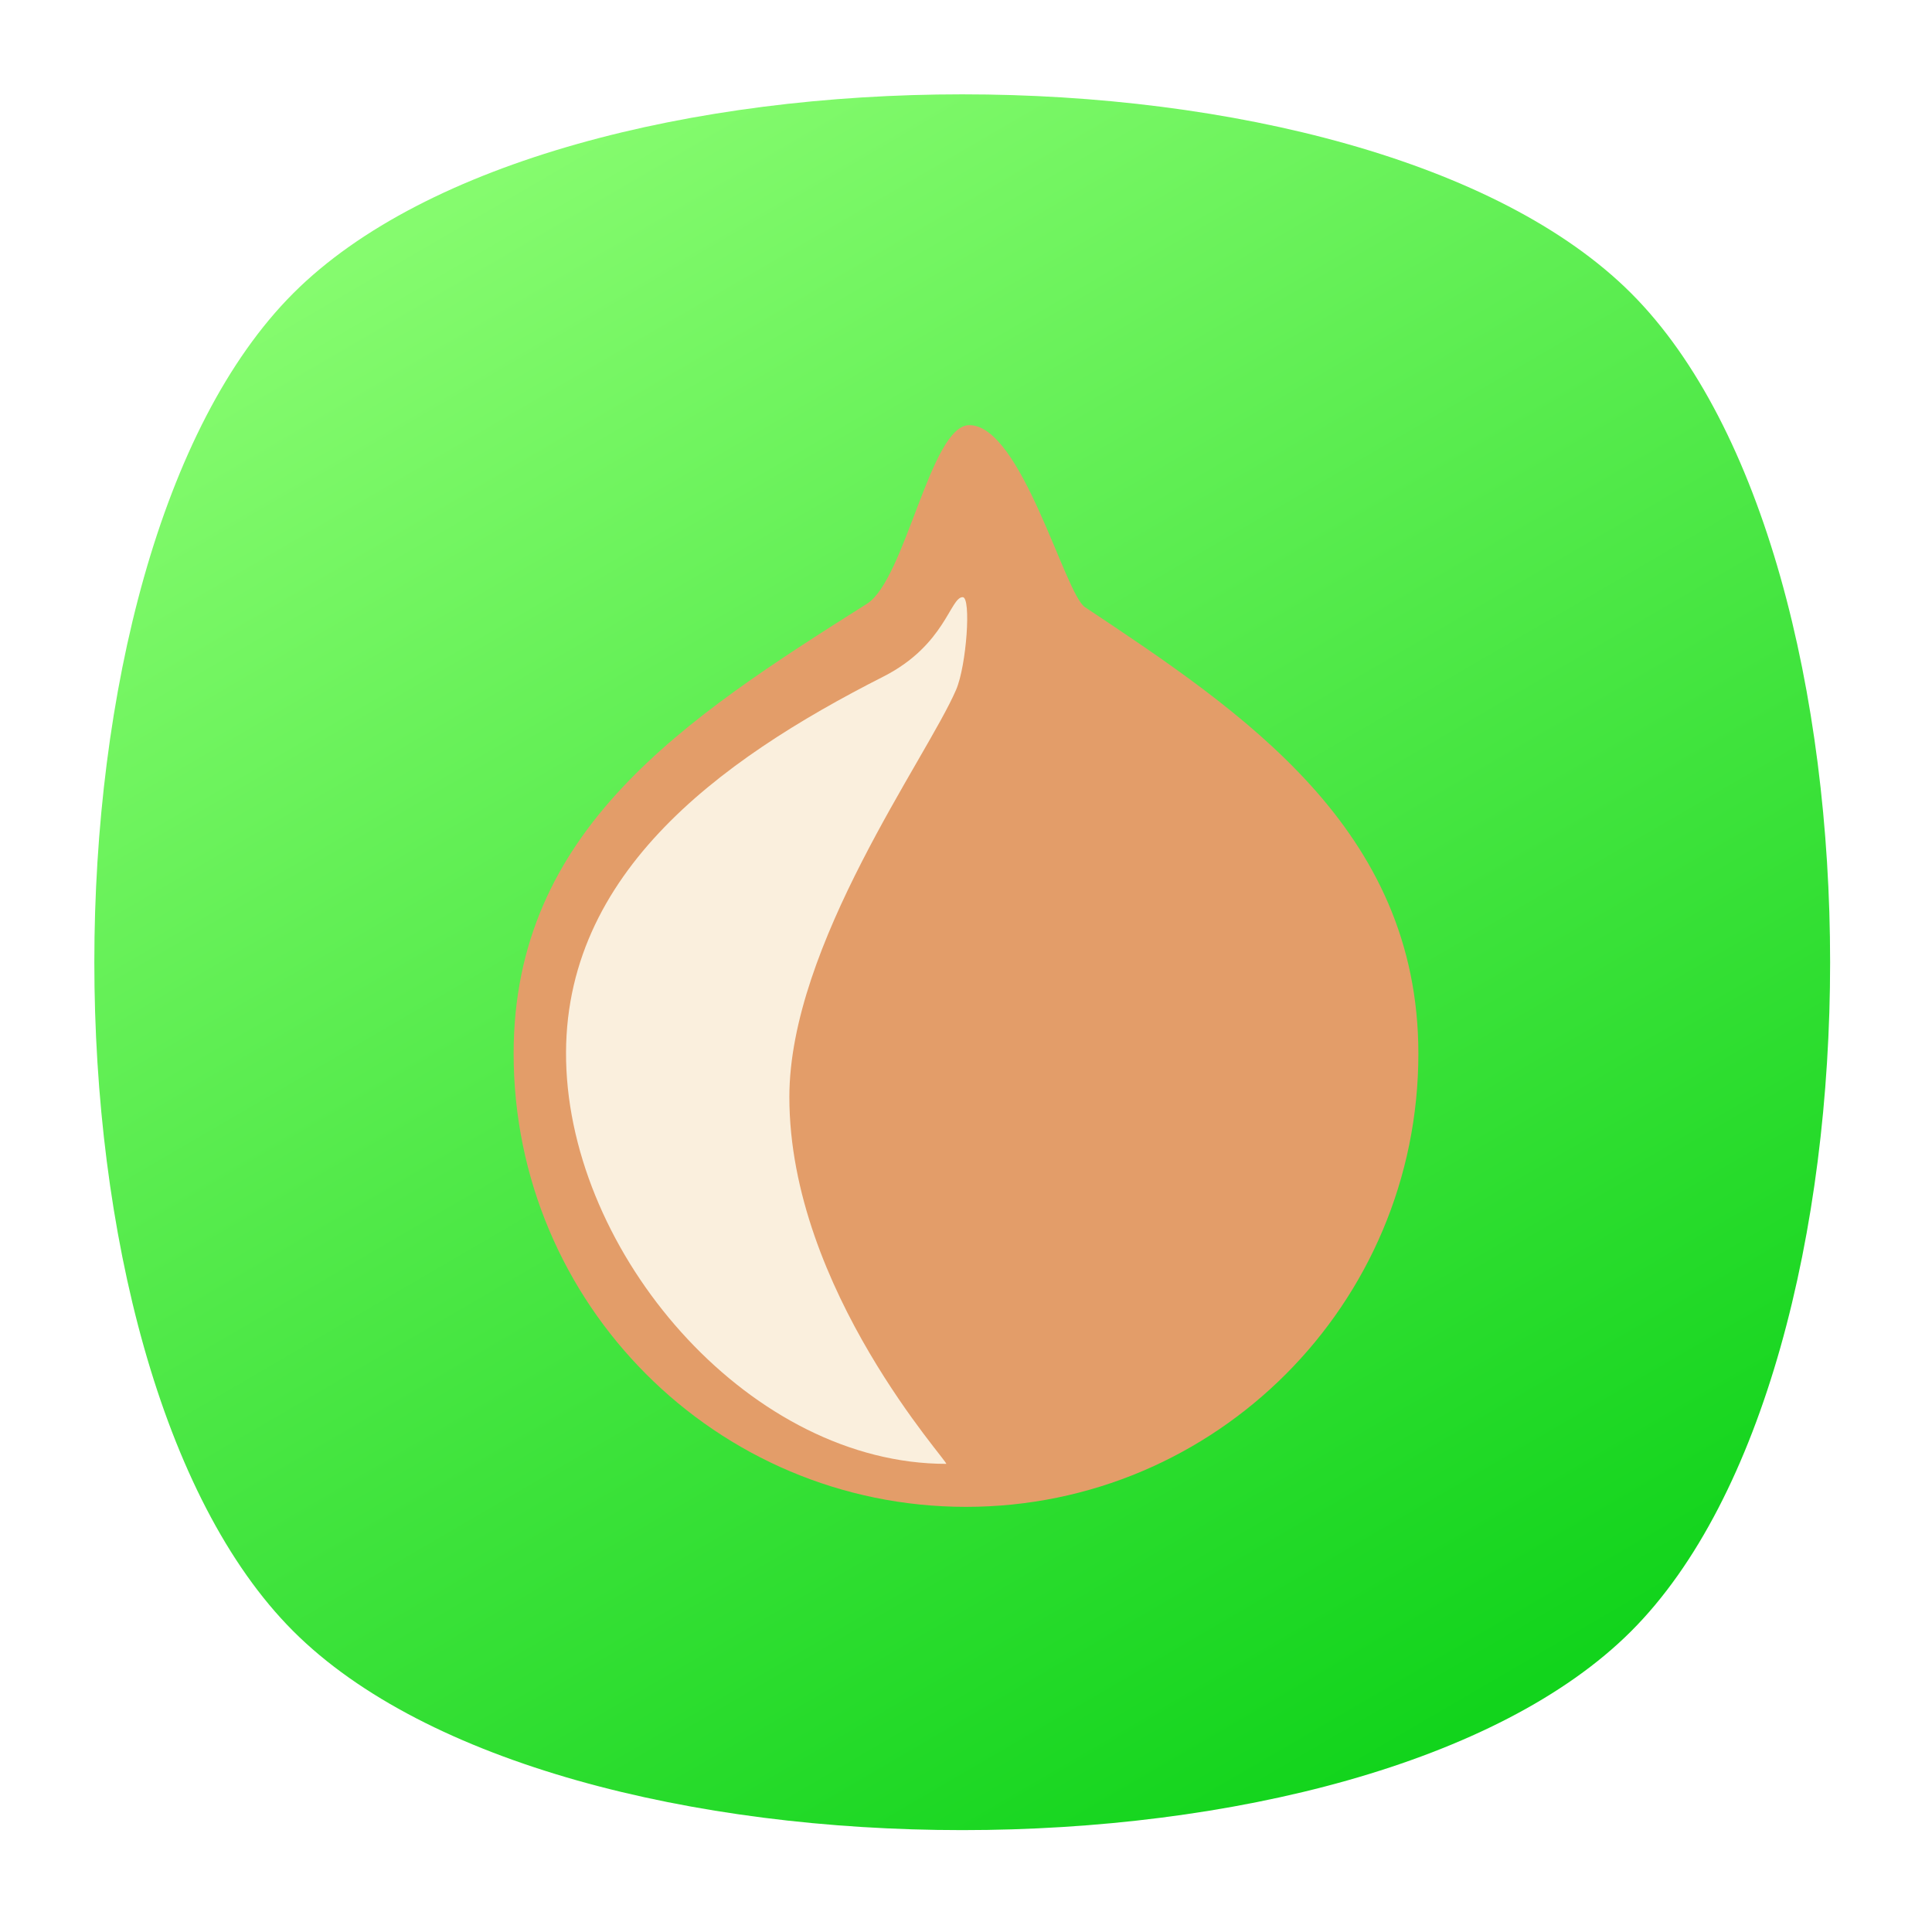
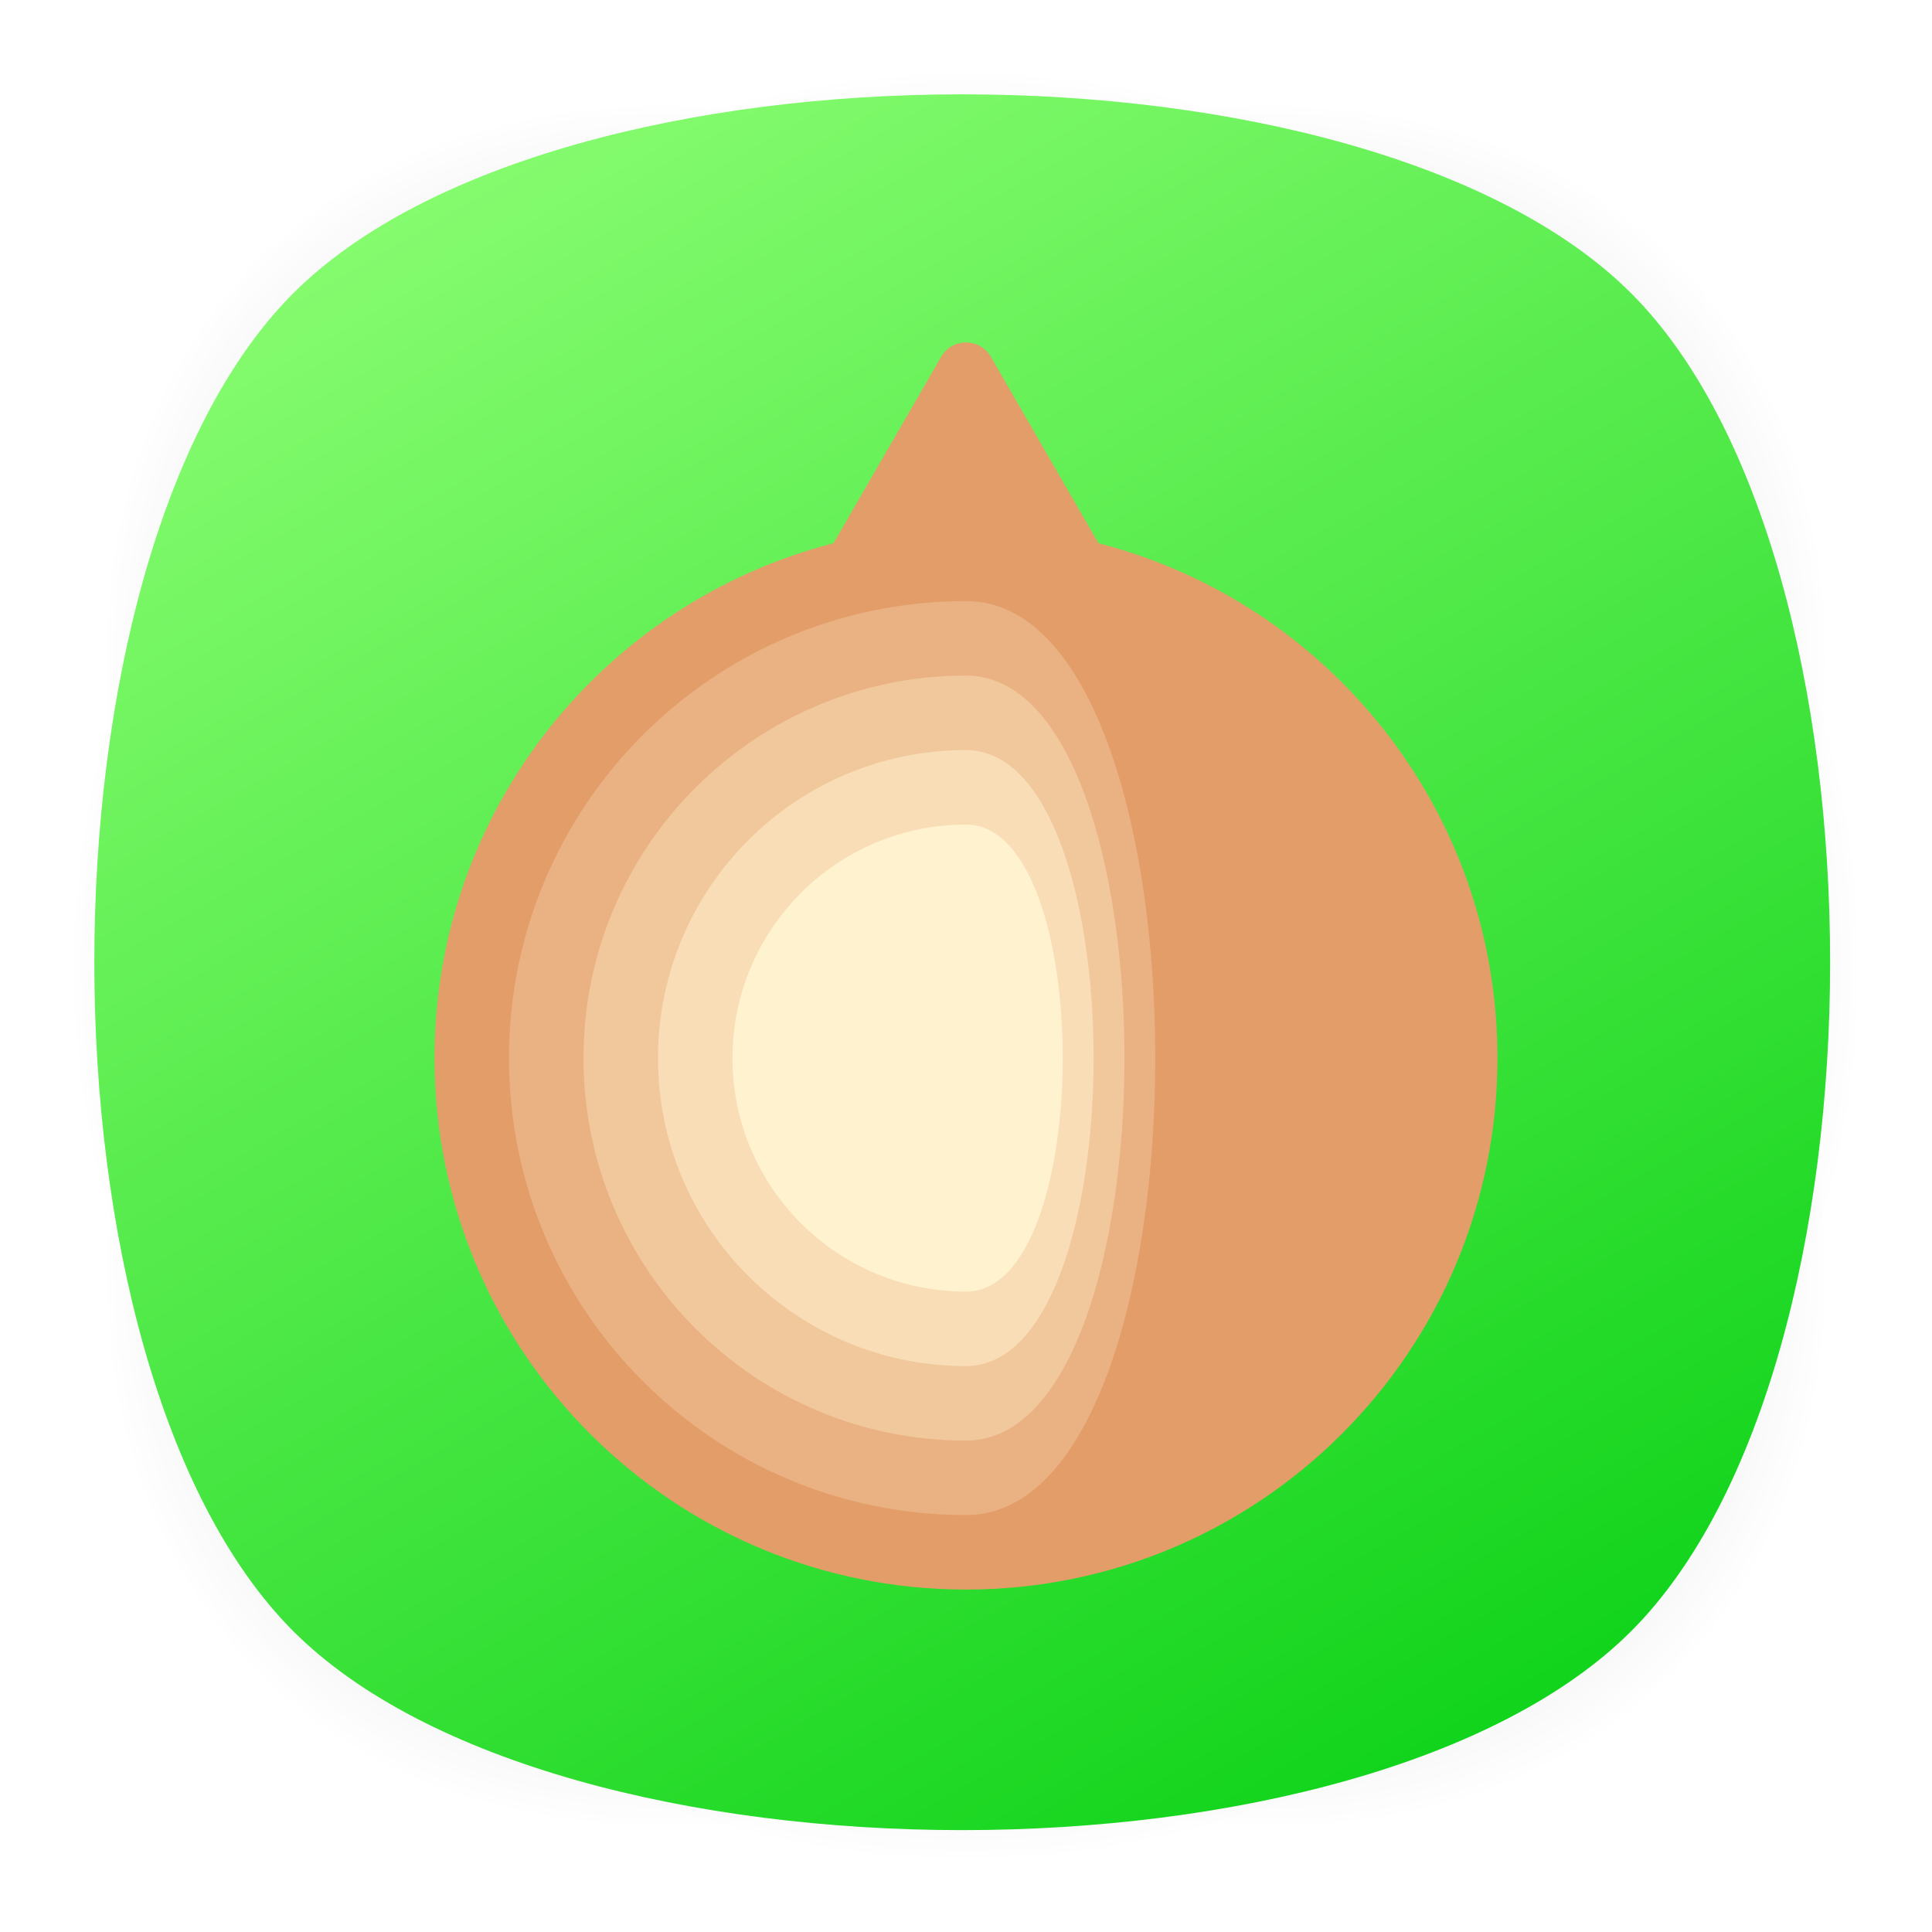
- <svg xmlns="http://www.w3.org/2000/svg" viewBox="0 0 640 640" height="640" width="640" xml:space="preserve" version="1.1" id="svg2">
-   <defs id="defs6">
-     <clipPath id="clipPath16" clipPathUnits="userSpaceOnUse">
-       <path id="path18" d="M 0,512 512,512 512,0 0,0 0,512 Z" />
-     </clipPath>
-     <clipPath id="clipPath24" clipPathUnits="userSpaceOnUse">
-       <path id="path26" d="m 18.325,493.744 475.4,0 0,-475.488 -475.4,0 0,475.488 z" />
-     </clipPath>
-     <clipPath id="clipPath28" clipPathUnits="userSpaceOnUse">
-       <path id="path30" d="M 448.99,63.029 C 389.293,3.332 122.807,3.332 63.11,63.029 3.413,122.726 3.413,389.312 63.01,449.009 c 59.597,59.696 326.283,59.596 385.98,0 59.697,-59.597 59.597,-326.283 0,-385.98" />
-     </clipPath>
-     <radialGradient id="radialGradient36" spreadMethod="pad" gradientTransform="matrix(237.7219,0,0,237.7219,256.025,256)" gradientUnits="userSpaceOnUse" r="1" cy="0" cx="0" fy="0" fx="0">
-       <stop id="stop38" offset="0" style="stop-opacity:1;stop-color:#ffffff" />
-       <stop id="stop40" offset="0.859" style="stop-opacity:0.141;stop-color:#ffffff" />
-       <stop id="stop42" offset="1" style="stop-opacity:0;stop-color:#ffffff" />
-     </radialGradient>
-     <mask id="mask44" height="1" width="1" y="0" x="0" maskUnits="userSpaceOnUse">
-       <g id="g46">
-         <g id="g48">
-           <g id="g50">
-             <g id="g52">
-               <path id="path54" style="fill:url(#radialGradient36);stroke:none" d="m -32768,32767 65535,0 0,-65535 -65535,0 0,65535 z" />
-             </g>
-           </g>
-         </g>
-       </g>
-     </mask>
-     <radialGradient id="radialGradient56" spreadMethod="pad" gradientTransform="matrix(237.7219,0,0,237.7219,256.025,256)" gradientUnits="userSpaceOnUse" r="1" cy="0" cx="0" fy="0" fx="0">
-       <stop id="stop58" offset="0" style="stop-opacity:1;stop-color:#010101" />
-       <stop id="stop60" offset="0.859" style="stop-opacity:1;stop-color:#010101" />
-       <stop id="stop62" offset="1" style="stop-opacity:1;stop-color:#010101" />
-     </radialGradient>
-     <clipPath id="clipPath86" clipPathUnits="userSpaceOnUse">
-       <path id="path88" d="m 18.325,493.744 475.4,0 0,-475.488 -475.4,0 0,475.488 z" />
-     </clipPath>
-     <clipPath id="clipPath90" clipPathUnits="userSpaceOnUse">
-       <path id="path92" d="M 448.99,63.029 C 389.293,3.332 122.807,3.332 63.11,63.029 3.413,122.726 3.413,389.312 63.01,449.009 c 59.597,59.696 326.283,59.596 385.98,0 59.697,-59.597 59.597,-326.283 0,-385.98" />
-     </clipPath>
-     <radialGradient id="radialGradient98" spreadMethod="pad" gradientTransform="matrix(188.2547,188.3612,-130.3588,130.279,256.025,256.0438)" gradientUnits="userSpaceOnUse" r="1" cy="0" cx="0" fy="0" fx="0">
-       <stop id="stop100" offset="0" style="stop-opacity:1;stop-color:#ffffff" />
-       <stop id="stop102" offset="0.859" style="stop-opacity:0.141;stop-color:#ffffff" />
-       <stop id="stop104" offset="1" style="stop-opacity:0;stop-color:#ffffff" />
-     </radialGradient>
-     <mask id="mask106" height="1" width="1" y="0" x="0" maskUnits="userSpaceOnUse">
-       <g id="g108">
-         <g id="g110">
-           <g id="g112">
-             <g id="g114">
-               <path id="path116" style="fill:url(#radialGradient98);stroke:none" d="m -32768,32767 65535,0 0,-65535 -65535,0 0,65535 z" />
-             </g>
-           </g>
-         </g>
-       </g>
-     </mask>
-     <radialGradient id="radialGradient118" spreadMethod="pad" gradientTransform="matrix(188.2547,188.3612,-130.3588,130.279,256.025,256.0438)" gradientUnits="userSpaceOnUse" r="1" cy="0" cx="0" fy="0" fx="0">
-       <stop id="stop120" offset="0" style="stop-opacity:1;stop-color:#010101" />
-       <stop id="stop122" offset="0.859" style="stop-opacity:1;stop-color:#010101" />
-       <stop id="stop124" offset="1" style="stop-opacity:1;stop-color:#010101" />
-     </radialGradient>
-     <clipPath id="clipPath148" clipPathUnits="userSpaceOnUse">
-       <path id="path150" d="m 18.275,493.694 475.387,0 0,-475.438 -475.387,0 0,475.438 z" />
-     </clipPath>
-     <clipPath id="clipPath152" clipPathUnits="userSpaceOnUse">
-       <path id="path154" d="m 63.01,63.029 c 59.697,-59.697 326.183,-59.697 385.88,0 59.697,59.697 59.697,326.183 0,385.88 -59.697,59.696 -326.183,59.696 -385.88,0.1 -59.697,-59.597 -59.597,-326.283 0,-385.98" />
-     </clipPath>
-     <radialGradient id="radialGradient160" spreadMethod="pad" gradientTransform="matrix(-188.2877,188.3942,130.3817,130.3018,255.925,255.9938)" gradientUnits="userSpaceOnUse" r="1" cy="0" cx="0" fy="0" fx="0">
-       <stop id="stop162" offset="0" style="stop-opacity:1;stop-color:#ffffff" />
-       <stop id="stop164" offset="0.859" style="stop-opacity:0.141;stop-color:#ffffff" />
-       <stop id="stop166" offset="1" style="stop-opacity:0;stop-color:#ffffff" />
-     </radialGradient>
-     <mask id="mask168" height="1" width="1" y="0" x="0" maskUnits="userSpaceOnUse">
-       <g id="g170">
-         <g id="g172">
-           <g id="g174">
-             <g id="g176">
-               <path id="path178" style="fill:url(#radialGradient160);stroke:none" d="m -32768,32767 65535,0 0,-65535 -65535,0 0,65535 z" />
-             </g>
-           </g>
-         </g>
-       </g>
-     </mask>
-     <radialGradient id="radialGradient180" spreadMethod="pad" gradientTransform="matrix(-188.2877,188.3942,130.3817,130.3018,255.925,255.9938)" gradientUnits="userSpaceOnUse" r="1" cy="0" cx="0" fy="0" fx="0">
-       <stop id="stop182" offset="0" style="stop-opacity:1;stop-color:#010101" />
-       <stop id="stop184" offset="0.859" style="stop-opacity:1;stop-color:#010101" />
-       <stop id="stop186" offset="1" style="stop-opacity:1;stop-color:#010101" />
-     </radialGradient>
-     <linearGradient id="linearGradient218" spreadMethod="pad" gradientTransform="matrix(246.0511,-426.1731,-426.1731,-246.0511,131.9745,470.0866)" gradientUnits="userSpaceOnUse" y2="0" x2="1" y1="0" x1="0">
-       <stop id="stop220" offset="0" style="stop-opacity:1;stop-color:#85fb6e" />
-       <stop id="stop222" offset="1" style="stop-opacity:1;stop-color:#12d41c" />
-     </linearGradient>
-     <clipPath id="clipPath230" clipPathUnits="userSpaceOnUse">
-       <path id="path232" d="M 0,512 512,512 512,0 0,0 0,512 Z" />
-     </clipPath>
-   </defs>
-   <g transform="matrix(1.25,0,0,-1.25,0,640)" id="g10">
-     <g id="g12">
-       <g clip-path="url(#clipPath16)" id="g14">
-         <g id="g20">
-           <g id="g22" />
-           <g id="g64">
-             <g style="opacity:0.4" id="g66" clip-path="url(#clipPath24)">
-               <g id="g68">
-                 <g id="g70" clip-path="url(#clipPath28)">
-                   <g id="g72">
-                     <g id="g74" />
-                     <g id="g76" mask="url(#mask44)">
-                       <g id="g78">
-                         <path id="path80" style="fill:url(#radialGradient56);stroke:none" d="M 448.99,63.029 C 389.293,3.332 122.807,3.332 63.11,63.029 3.413,122.726 3.413,389.312 63.01,449.009 c 59.597,59.696 326.283,59.596 385.98,0 59.697,-59.597 59.597,-326.283 0,-385.98" />
-                       </g>
-                     </g>
-                   </g>
-                 </g>
-               </g>
-             </g>
-           </g>
-         </g>
-         <g id="g82">
-           <g id="g84" />
-           <g id="g126">
-             <g style="opacity:0.4" id="g128" clip-path="url(#clipPath86)">
-               <g id="g130">
-                 <g id="g132" clip-path="url(#clipPath90)">
-                   <g id="g134">
-                     <g id="g136" />
-                     <g id="g138" mask="url(#mask106)">
-                       <g id="g140">
-                         <path id="path142" style="fill:url(#radialGradient118);stroke:none" d="M 448.99,63.029 C 389.293,3.332 122.807,3.332 63.11,63.029 3.413,122.726 3.413,389.312 63.01,449.009 c 59.597,59.696 326.283,59.596 385.98,0 59.697,-59.597 59.597,-326.283 0,-385.98" />
-                       </g>
-                     </g>
-                   </g>
-                 </g>
-               </g>
-             </g>
-           </g>
-         </g>
-         <g id="g144">
-           <g id="g146" />
-           <g id="g188">
-             <g style="opacity:0.4" id="g190" clip-path="url(#clipPath148)">
-               <g id="g192">
-                 <g id="g194" clip-path="url(#clipPath152)">
-                   <g id="g196">
-                     <g id="g198" />
-                     <g id="g200" mask="url(#mask168)">
-                       <g id="g202">
-                         <path id="path204" style="fill:url(#radialGradient180);stroke:none" d="m 63.01,63.029 c 59.697,-59.697 326.183,-59.697 385.88,0 59.697,59.697 59.697,326.183 0,385.88 -59.697,59.696 -326.183,59.696 -385.88,0.1 -59.697,-59.597 -59.597,-326.283 0,-385.98" />
-                       </g>
-                     </g>
-                   </g>
-                 </g>
-               </g>
-             </g>
-           </g>
-         </g>
-       </g>
+ <svg xmlns="http://www.w3.org/2000/svg" version="1.1" id="Layer_2" x="0px" y="0px" viewBox="0 0 512 512" enable-background="new 0 0 512 512" xml:space="preserve">
+   <g>
+     <g opacity="0.4" enable-background="new    ">
+       <radialGradient id="SVGID_1_" cx="0.762" cy="514.25" r="118.861" gradientTransform="matrix(2 0 0 -2 254.5 1284.5)" gradientUnits="userSpaceOnUse">
+         <stop offset="0" style="stop-color:#010101" />
+         <stop offset="0.859" style="stop-color:#010101;stop-opacity:0.141" />
+         <stop offset="1" style="stop-color:#010101;stop-opacity:0" />
+       </radialGradient>
+       <path fill="url(#SVGID_1_)" d="M448.99,448.971c-59.697,59.697-326.183,59.697-385.88,0s-59.697-326.283-0.1-385.98    s326.283-59.597,385.98,0S508.587,389.274,448.99,448.971z" />
    </g>
-     <g id="g206">
-       <g id="g208">
-         <g id="g214">
-           <g id="g216">
-             <path id="path224" style="fill:url(#linearGradient218);stroke:none" d="M 77.721,434.279 C 7.427,363.985 7.427,150.015 77.721,79.721 l 0,0 c 70.294,-70.294 284.264,-70.294 354.558,0 l 0,0 c 70.295,70.294 70.294,284.264 0,354.558 l 0,0 C 397.132,469.426 326.066,487 255,487 l 0,0 C 183.934,487 112.868,469.426 77.721,434.279" />
-           </g>
-         </g>
-       </g>
+     <g opacity="0.4" enable-background="new    ">
+       <radialGradient id="SVGID_2_" cx="1.528" cy="515.058" r="133.155" gradientTransform="matrix(1.4138 -1.4146 -0.979 -0.9784 758.1053 762.0507)" gradientUnits="userSpaceOnUse">
+         <stop offset="0" style="stop-color:#010101" />
+         <stop offset="0.859" style="stop-color:#010101;stop-opacity:0.141" />
+         <stop offset="1" style="stop-color:#010101;stop-opacity:0" />
+       </radialGradient>
+       <path fill="url(#SVGID_2_)" d="M448.99,448.971c-59.697,59.697-326.183,59.697-385.88,0s-59.697-326.283-0.1-385.98    s326.283-59.597,385.98,0S508.587,389.274,448.99,448.971z" />
    </g>
-     <g id="g226">
-       <g clip-path="url(#clipPath230)" id="g228">
-         <g transform="translate(287.5031,351.1176)" id="g234">
-           <path id="path236" style="fill:#e39d69;fill-opacity:1;fill-rule:nonzero;stroke:none" d="m 0,0 c -5.345,3.559 -16.782,48.216 -30.627,48.216 -10.293,0 -16.91,-40.89 -27.128,-47.34 -48.398,-30.547 -93.632,-59.959 -93.632,-119.225 0,-66.331 53.674,-120.102 119.884,-120.102 66.209,0 119.884,53.771 119.884,120.102 C 88.382,-58.657 41.642,-27.724 0,0" />
-         </g>
-         <g transform="translate(255.1257,353.7471)" id="g238">
-           <path id="path240" style="fill:#faefdd;fill-opacity:1;fill-rule:nonzero;stroke:none" d="m 0,0 c -3.327,0.014 -4.644,-12.737 -21.002,-21.04 -44.081,-22.376 -86.596,-53.36 -84.007,-104.322 2.593,-51.013 49.542,-104.322 100.634,-104.322 1.123,0 -41.562,46.124 -41.562,97.204 0,40.293 36.377,89.795 44.187,107.934 C 1.016,-18.123 2.308,-0.01 0,0" />
-         </g>
-       </g>
+     <g opacity="0.4" enable-background="new    ">
+       <radialGradient id="SVGID_3_" cx="2.589" cy="513.473" r="133.178" gradientTransform="matrix(-1.4138 -1.4146 0.979 -0.9784 -243.1053 762.0507)" gradientUnits="userSpaceOnUse">
+         <stop offset="0" style="stop-color:#010101" />
+         <stop offset="0.859" style="stop-color:#010101;stop-opacity:0.141" />
+         <stop offset="1" style="stop-color:#010101;stop-opacity:0" />
+       </radialGradient>
+       <path fill="url(#SVGID_3_)" d="M63.01,448.971c59.697,59.697,326.183,59.697,385.88,0s59.697-326.183,0-385.88    s-326.183-59.697-385.88-0.1S3.413,389.274,63.01,448.971z" />
+     </g>
+   </g>
+   <linearGradient id="SVGID_4_" gradientUnits="userSpaceOnUse" x1="131.975" y1="320.913" x2="378.026" y2="747.087" gradientTransform="matrix(1 0 0 1 0 -279)">
+     <stop offset="0" style="stop-color:#85FB6E" />
+     <stop offset="1" style="stop-color:#12D41C" />
+   </linearGradient>
+   <path fill="url(#SVGID_4_)" d="M432.279,432.279c-70.294,70.294-284.264,70.294-354.558,0s-70.294-284.264,0-354.558  s284.264-70.294,354.558,0S502.574,361.985,432.279,432.279z" />
+   <g>
+     <path fill="#E39D69" d="M291.113,143.97l-16.875-29.228L262.58,94.549c-2.924-5.065-10.236-5.065-13.16,0l-11.658,20.193   l-16.875,29.228c-60.798,15.601-105.734,70.769-105.734,136.434c0,77.787,63.059,140.847,140.847,140.847   s140.847-63.059,140.847-140.847C396.847,214.739,351.911,159.571,291.113,143.97z" />
+     <g>
+       <path fill="#EAB283" d="M256,401.51c-66.885,0-121.107-54.221-121.107-121.107S189.115,159.297,256,159.297    S322.885,401.51,256,401.51z" />
+       <path fill="#F1C89C" d="M256,381.77c-55.983,0-101.366-45.383-101.366-101.366S200.017,179.037,256,179.037    S311.983,381.77,256,381.77z" />
+       <path fill="#F8DDB6" d="M256,362.03c-45.081,0-81.626-36.545-81.626-81.626s36.545-81.626,81.626-81.626    S301.081,362.03,256,362.03z" />
+       <path fill="#FFF2CF" d="M256,342.289c-34.179,0-61.886-27.707-61.886-61.886s27.707-61.886,61.886-61.886    S290.179,342.289,256,342.289z" />
    </g>
  </g>
</svg>
